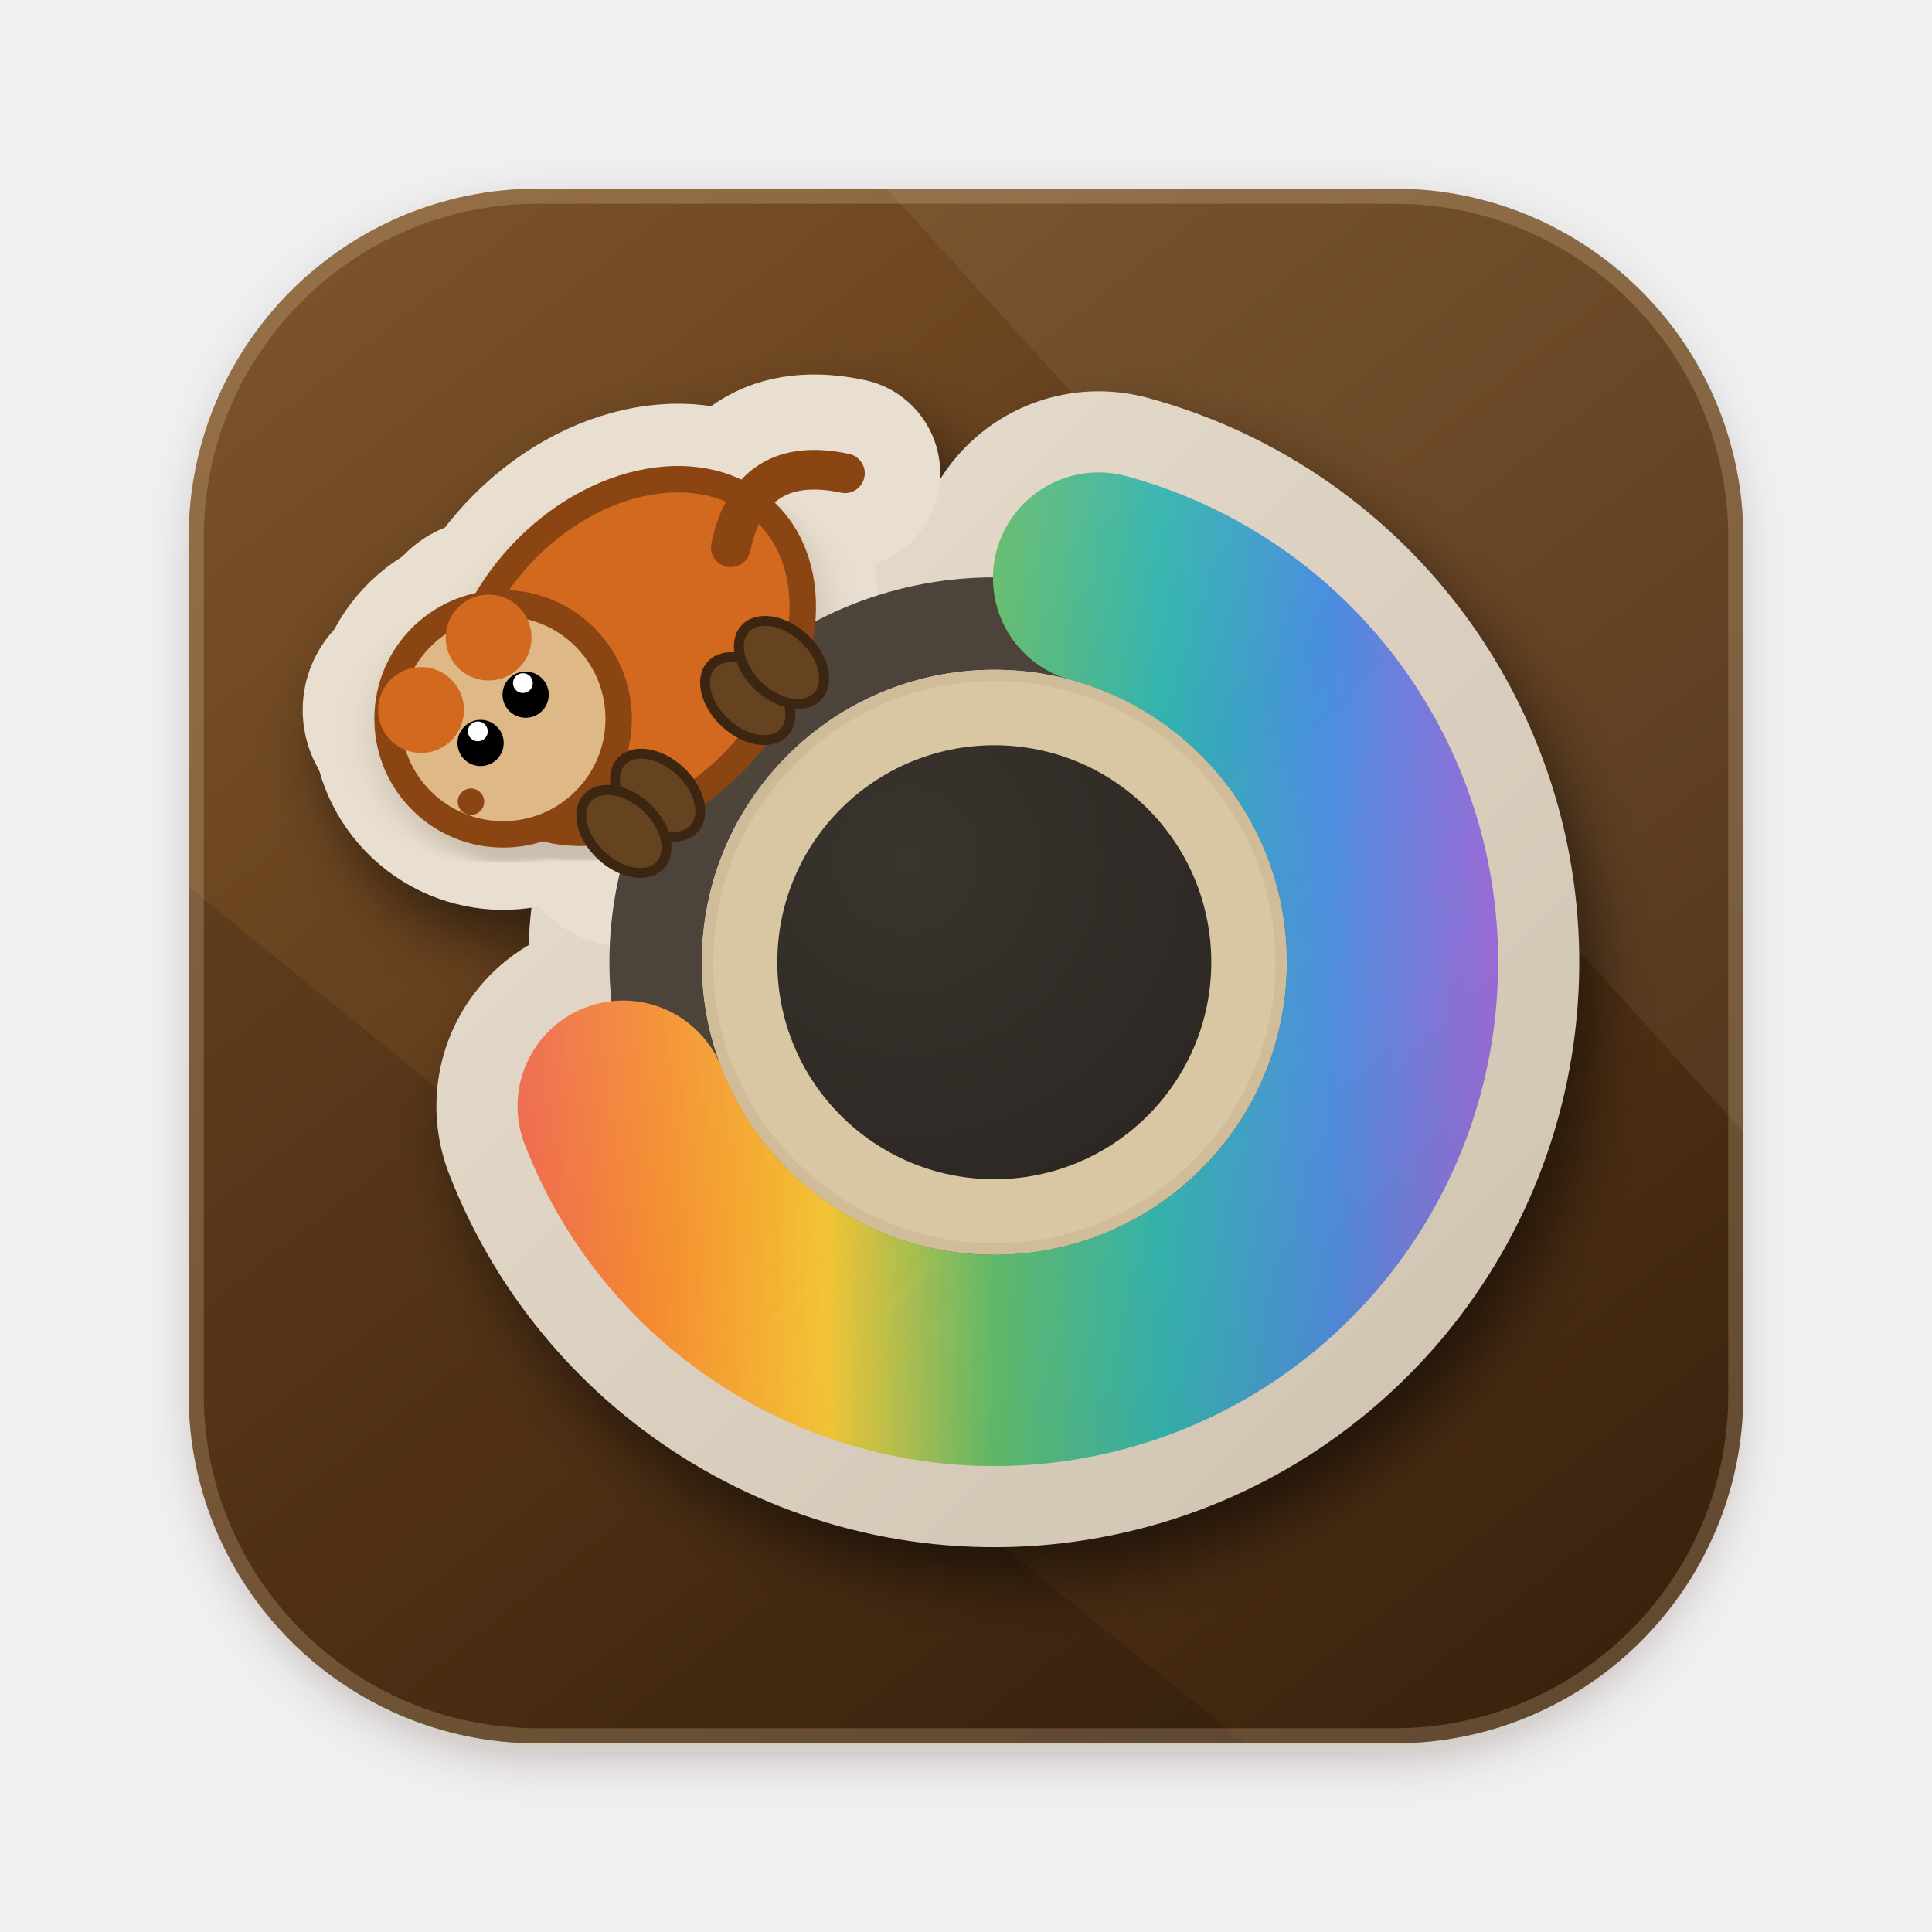
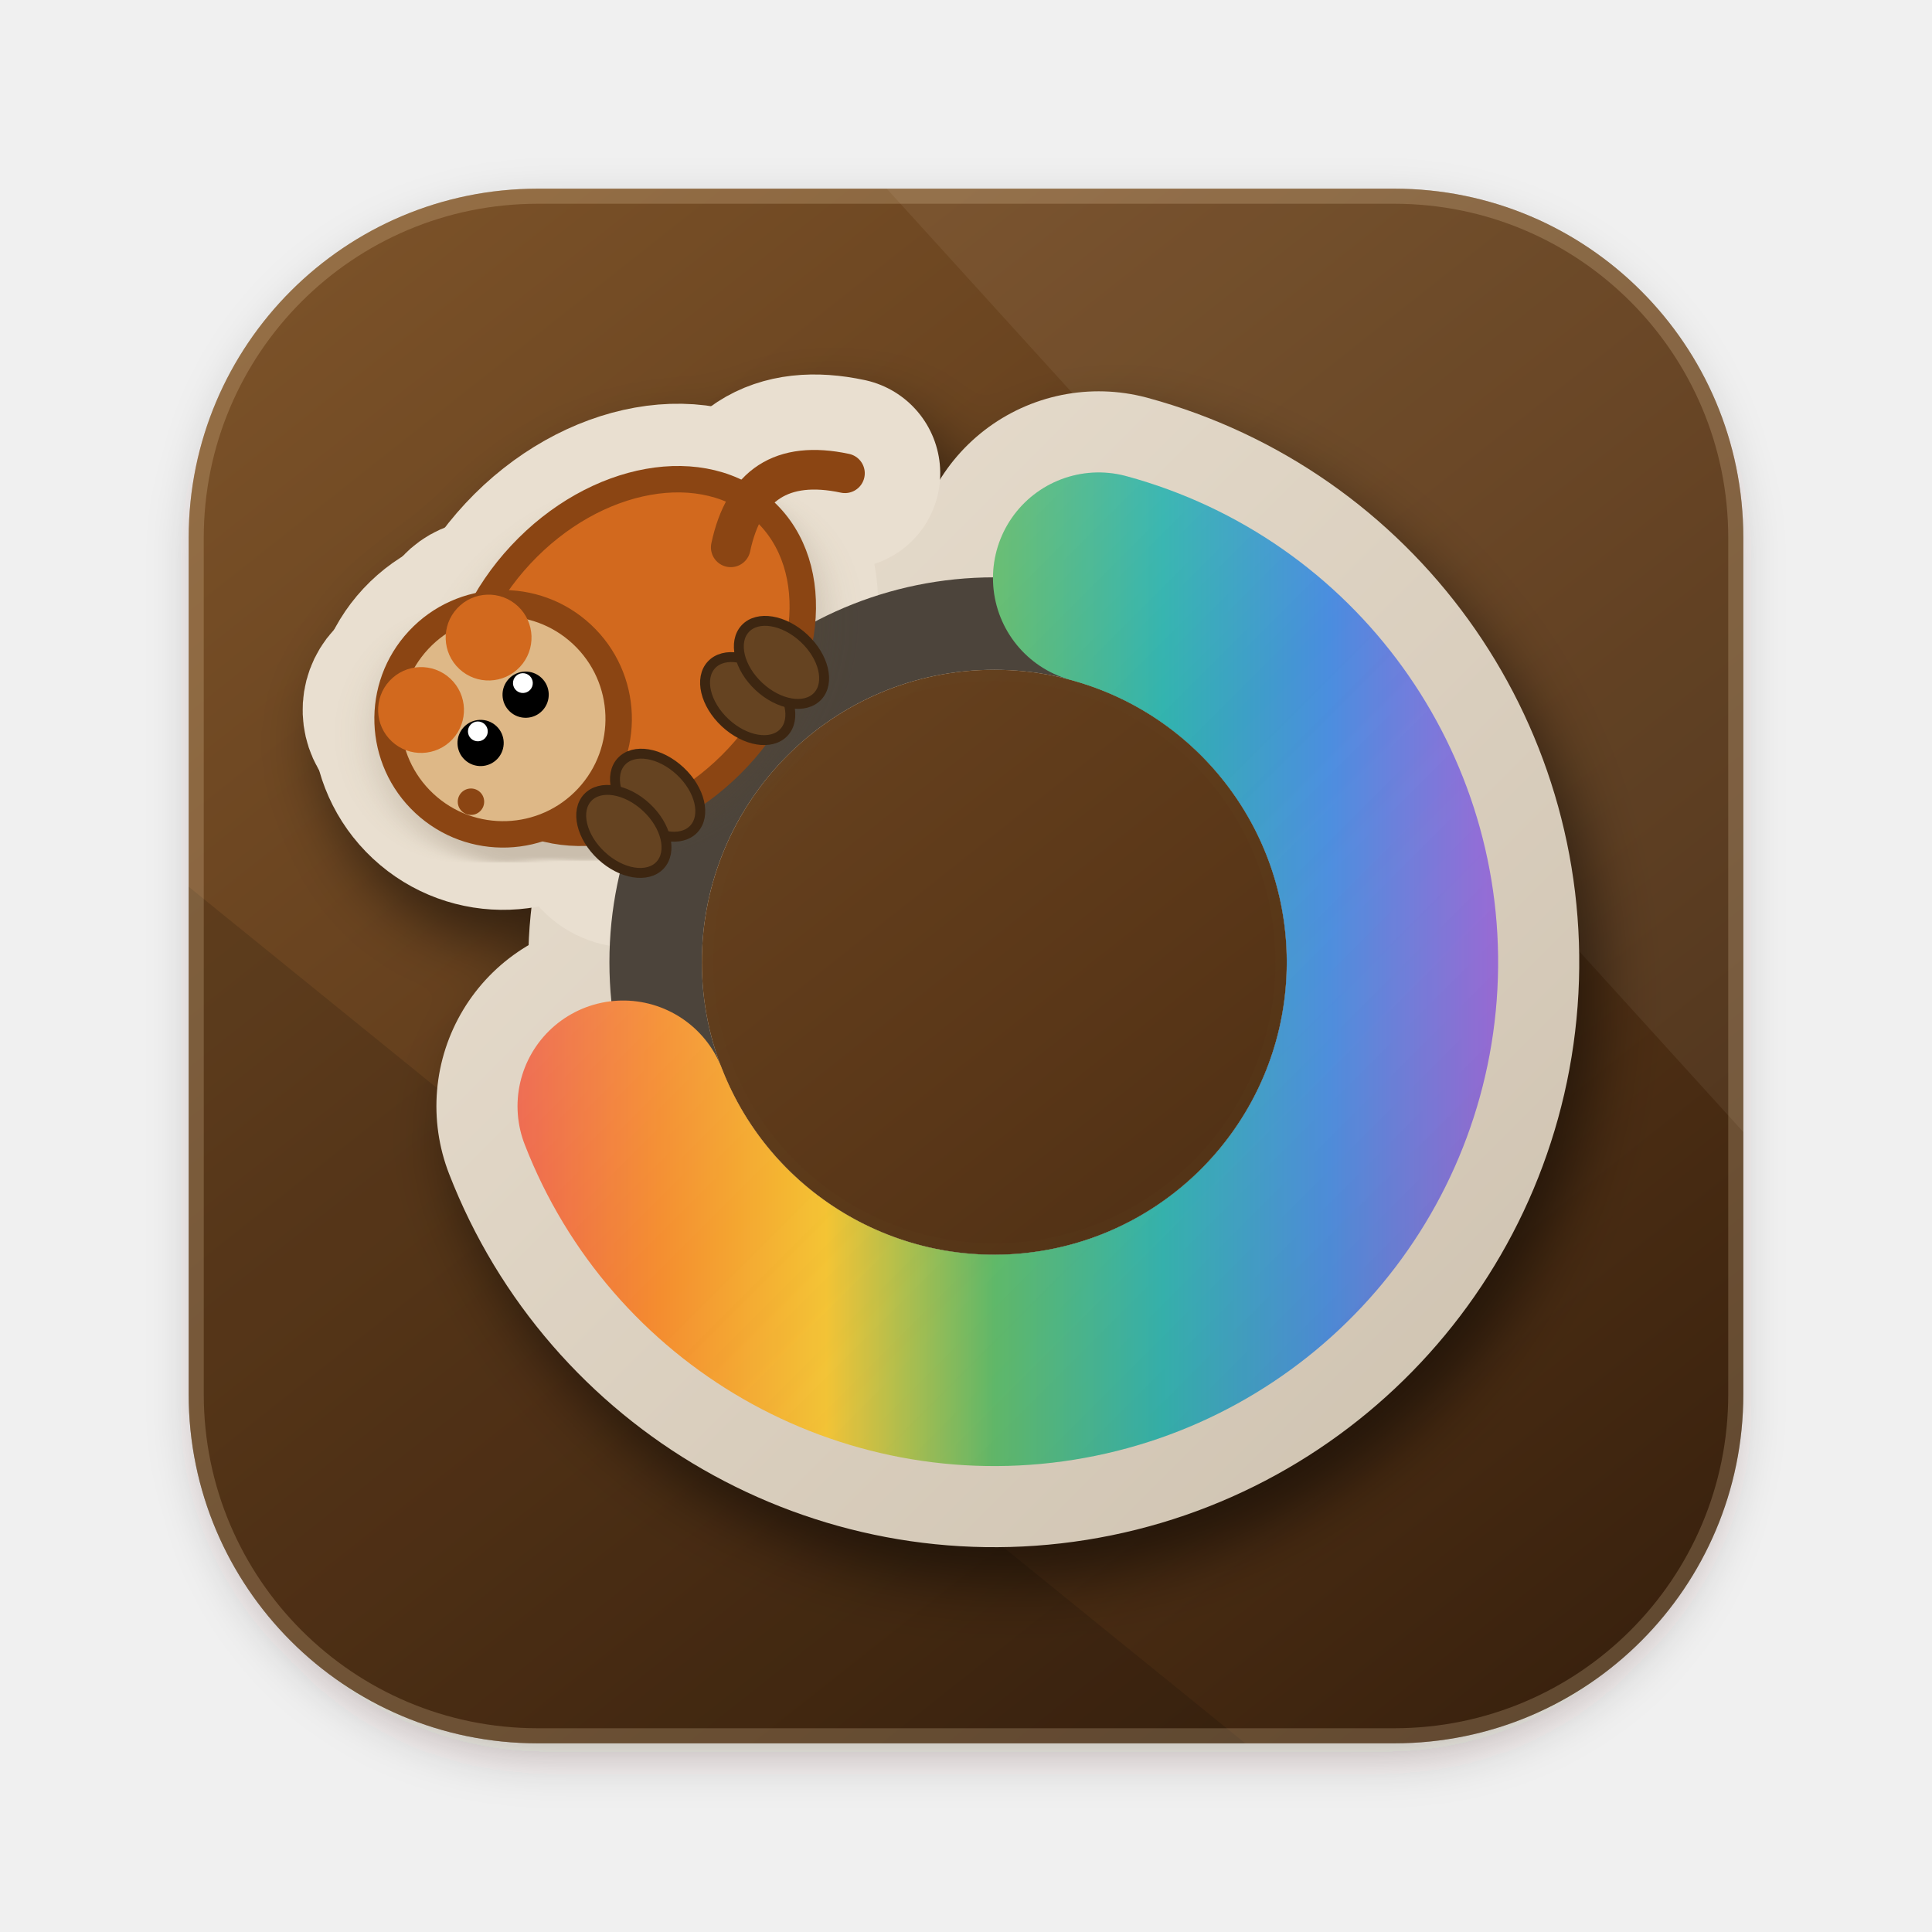
<svg xmlns="http://www.w3.org/2000/svg" viewBox="0 0 1024 1024">
  <defs>
    <linearGradient id="cwd-plate" x1="0.12" y1="0.02" x2="0.88" y2="0.98">
+       <stop offset="0" stop-color="#7a5128" />
+       <stop offset="0.55" stop-color="#5a3718" />
+       <stop offset="1" stop-color="#3a220e" />
+     </linearGradient>
+     <linearGradient id="cwd-plateface" x1="198.9" y1="116.5" x2="825.1" y2="907.5" gradientUnits="userSpaceOnUse">
      <stop offset="0" stop-color="#7a5128" />
      <stop offset="0.55" stop-color="#5a3718" />
      <stop offset="1" stop-color="#3a220e" />
    </linearGradient>
    <clipPath id="cwd-clip">
      <rect x="100" y="100" width="824" height="824" rx="185" />
    </clipPath>
    <filter id="cwd-drop" x="-10%" y="-10%" width="120%" height="125%">
      <feGaussianBlur stdDeviation="14" />
    </filter>
    <filter id="cwd-blur" x="-25%" y="-25%" width="150%" height="150%">
      <feGaussianBlur stdDeviation="16" />
    </filter>
    <filter id="cwd-hsoft" x="-30%" y="-40%" width="160%" height="180%">
      <feGaussianBlur stdDeviation="0.45" />
    </filter>
    <linearGradient id="cwd-sticker" x1="260" y1="243" x2="794" y2="777" gradientUnits="userSpaceOnUse">
      <stop offset="0" stop-color="#e9dfd0" />
      <stop offset="1" stop-color="#cfc3b1" />
    </linearGradient>
    <radialGradient id="cwd-face" cx="480.5" cy="455.8" r="217" gradientUnits="userSpaceOnUse">
      <stop offset="0" stop-color="#3a342e" />
      <stop offset="1" stop-color="#2b2622" />
    </radialGradient>
    <linearGradient id="cwd-band" x1="260" y1="0" x2="794" y2="0" gradientUnits="userSpaceOnUse">
      <stop offset="0%" stop-color="#ec5a4b" />
      <stop offset="16.7%" stop-color="#f48d2f" />
      <stop offset="33.3%" stop-color="#f4c332" />
      <stop offset="50%" stop-color="#5cb866" />
      <stop offset="66.7%" stop-color="#2fb2ad" />
      <stop offset="83.3%" stop-color="#4a8ddf" />
      <stop offset="100%" stop-color="#9868d8" />
    </linearGradient>
    <linearGradient id="cwd-bandlit" x1="260" y1="243" x2="794" y2="777" gradientUnits="userSpaceOnUse">
      <stop offset="0" stop-color="#fff" stop-opacity="0.22" />
      <stop offset="0.5" stop-color="#fff" stop-opacity="0" />
      <stop offset="1" stop-color="#2a1204" stop-opacity="0.12" />
    </linearGradient>
  </defs>
  <rect x="108" y="114" width="808" height="814" rx="182" fill="#3b2410" fill-opacity="0.3" filter="url(#cwd-drop)" />
  <g clip-path="url(#cwd-clip)">
    <rect x="100" y="100" width="824" height="824" fill="url(#cwd-plate)" />
    <path d="M470 100L924 100L924 600Z" fill="#ffe9c8" fill-opacity="0.07" />
    <path d="M100 470L100 924L660 924Z" fill="#000000" fill-opacity="0.14" />
    <g opacity="0.5" transform="translate(10 18)" filter="url(#cwd-blur)">
      <circle cx="527" cy="510" r="247" fill="#000000" />
      <path d="M582.3 306.4A211 211 0 1 1 330.3 586.3" fill="none" stroke="#000000" stroke-width="198" stroke-linecap="round" />
      <g transform="translate(333.6 347.7) rotate(313) scale(17.5 17.5)">
        <g fill="#000000" stroke="#000000" stroke-width="4.571" stroke-linejoin="round">
          <ellipse cx="0" cy="0" rx="6" ry="4.5" />
          <circle cx="-4" cy="-1.5" r="3.5" />
          <circle cx="-5.5" cy="-3.5" r="1.3" />
          <circle cx="-2.5" cy="-3.5" r="1.3" />
          <ellipse cx="-3.25" cy="3.5" rx="1.9" ry="1.65" />
          <ellipse cx="2.25" cy="3.5" rx="1.9" ry="1.65" />
        </g>
        <path d="M 4.5 0 Q 7 -1.5 8.5 1" fill="none" stroke="#000000" stroke-width="5.771" stroke-linecap="round" />
      </g>
    </g>
  </g>
  <rect x="104" y="104" width="816" height="816" rx="181" fill="none" stroke="#f3d9ae" stroke-opacity="0.22" stroke-width="8" />
  <g>
    <circle cx="527" cy="510" r="247" fill="url(#cwd-sticker)" />
    <path d="M582.3 306.4A211 211 0 1 1 330.3 586.3" fill="none" stroke="url(#cwd-sticker)" stroke-width="198" stroke-linecap="round" />
    <g transform="translate(333.6 347.7) rotate(313) scale(17.5 17.5)">
      <g fill="url(#cwd-sticker)" stroke="url(#cwd-sticker)" stroke-width="4.571" stroke-linejoin="round">
        <ellipse cx="0" cy="0" rx="6" ry="4.5" />
        <circle cx="-4" cy="-1.5" r="3.5" />
        <circle cx="-5.5" cy="-3.5" r="1.3" />
        <circle cx="-2.5" cy="-3.5" r="1.3" />
        <ellipse cx="-3.25" cy="3.5" rx="1.9" ry="1.65" />
        <ellipse cx="2.25" cy="3.5" rx="1.9" ry="1.65" />
      </g>
      <path d="M 4.5 0 Q 7 -1.5 8.5 1" fill="none" stroke="url(#cwd-sticker)" stroke-width="5.771" stroke-linecap="round" />
    </g>
  </g>
  <circle cx="527" cy="510" r="179.5" fill="none" stroke="#4c443b" stroke-width="49" />
-   <circle cx="527" cy="510" r="155" fill="#d9c6a3" />
-   <circle cx="527" cy="510" r="115" fill="url(#cwd-face)" />
+   <circle cx="527" cy="510" r="155" fill="url(#cwd-plateface)" />
  <circle cx="527" cy="510" r="152" fill="none" stroke="#6e4c2e" stroke-opacity="0.08" stroke-width="6" />
  <path d="M582.3 306.4A211 211 0 1 1 330.3 586.3" fill="none" stroke="url(#cwd-band)" stroke-width="112" stroke-linecap="round" />
  <path d="M582.3 306.4A211 211 0 1 1 330.3 586.3" fill="none" stroke="url(#cwd-bandlit)" stroke-width="112" stroke-linecap="round" />
  <g transform="translate(333.6 347.7) rotate(313) scale(17.5 17.5)">
    <g transform="translate(-0.25 0.4)" fill="#5b4a32" opacity="0.22" filter="url(#cwd-hsoft)">
      <ellipse cx="0" cy="0" rx="6.4" ry="4.9" />
      <circle cx="-4" cy="-1.5" r="3.9" />
    </g>
    <ellipse cx="0" cy="0" rx="6" ry="4.5" fill="#D2691E" stroke="#8B4513" stroke-width="0.8" />
    <circle cx="-4" cy="-1.5" r="3.5" fill="#DEB887" stroke="#8B4513" stroke-width="0.8" />
    <circle cx="-5.5" cy="-3.5" r="1.3" fill="#D2691E" />
    <circle cx="-2.5" cy="-3.5" r="1.3" fill="#D2691E" />
    <circle cx="-5" cy="-1.5" r="0.7" fill="#000" />
    <circle cx="-3" cy="-1.5" r="0.7" fill="#000" />
    <circle cx="-4.8" cy="-1.8" r="0.3" fill="#fff" />
    <circle cx="-2.8" cy="-1.8" r="0.3" fill="#fff" />
    <circle cx="-6.5" cy="-0.5" r="0.4" fill="#8B4513" />
    <g>
      <ellipse cx="-2.5" cy="3.5" rx="1" ry="1.5" fill="#654321" stroke="#3D2611" stroke-width="0.3" />
      <ellipse cx="-4" cy="3.5" rx="1" ry="1.5" fill="#654321" stroke="#3D2611" stroke-width="0.3" />
      <ellipse cx="1.5" cy="3.5" rx="1" ry="1.5" fill="#654321" stroke="#3D2611" stroke-width="0.3" />
      <ellipse cx="3" cy="3.5" rx="1" ry="1.5" fill="#654321" stroke="#3D2611" stroke-width="0.3" />
    </g>
    <path d="M 4.5 0 Q 7 -1.5 8.5 1" stroke="#8B4513" stroke-width="1.2" fill="none" stroke-linecap="round" />
  </g>
</svg>
